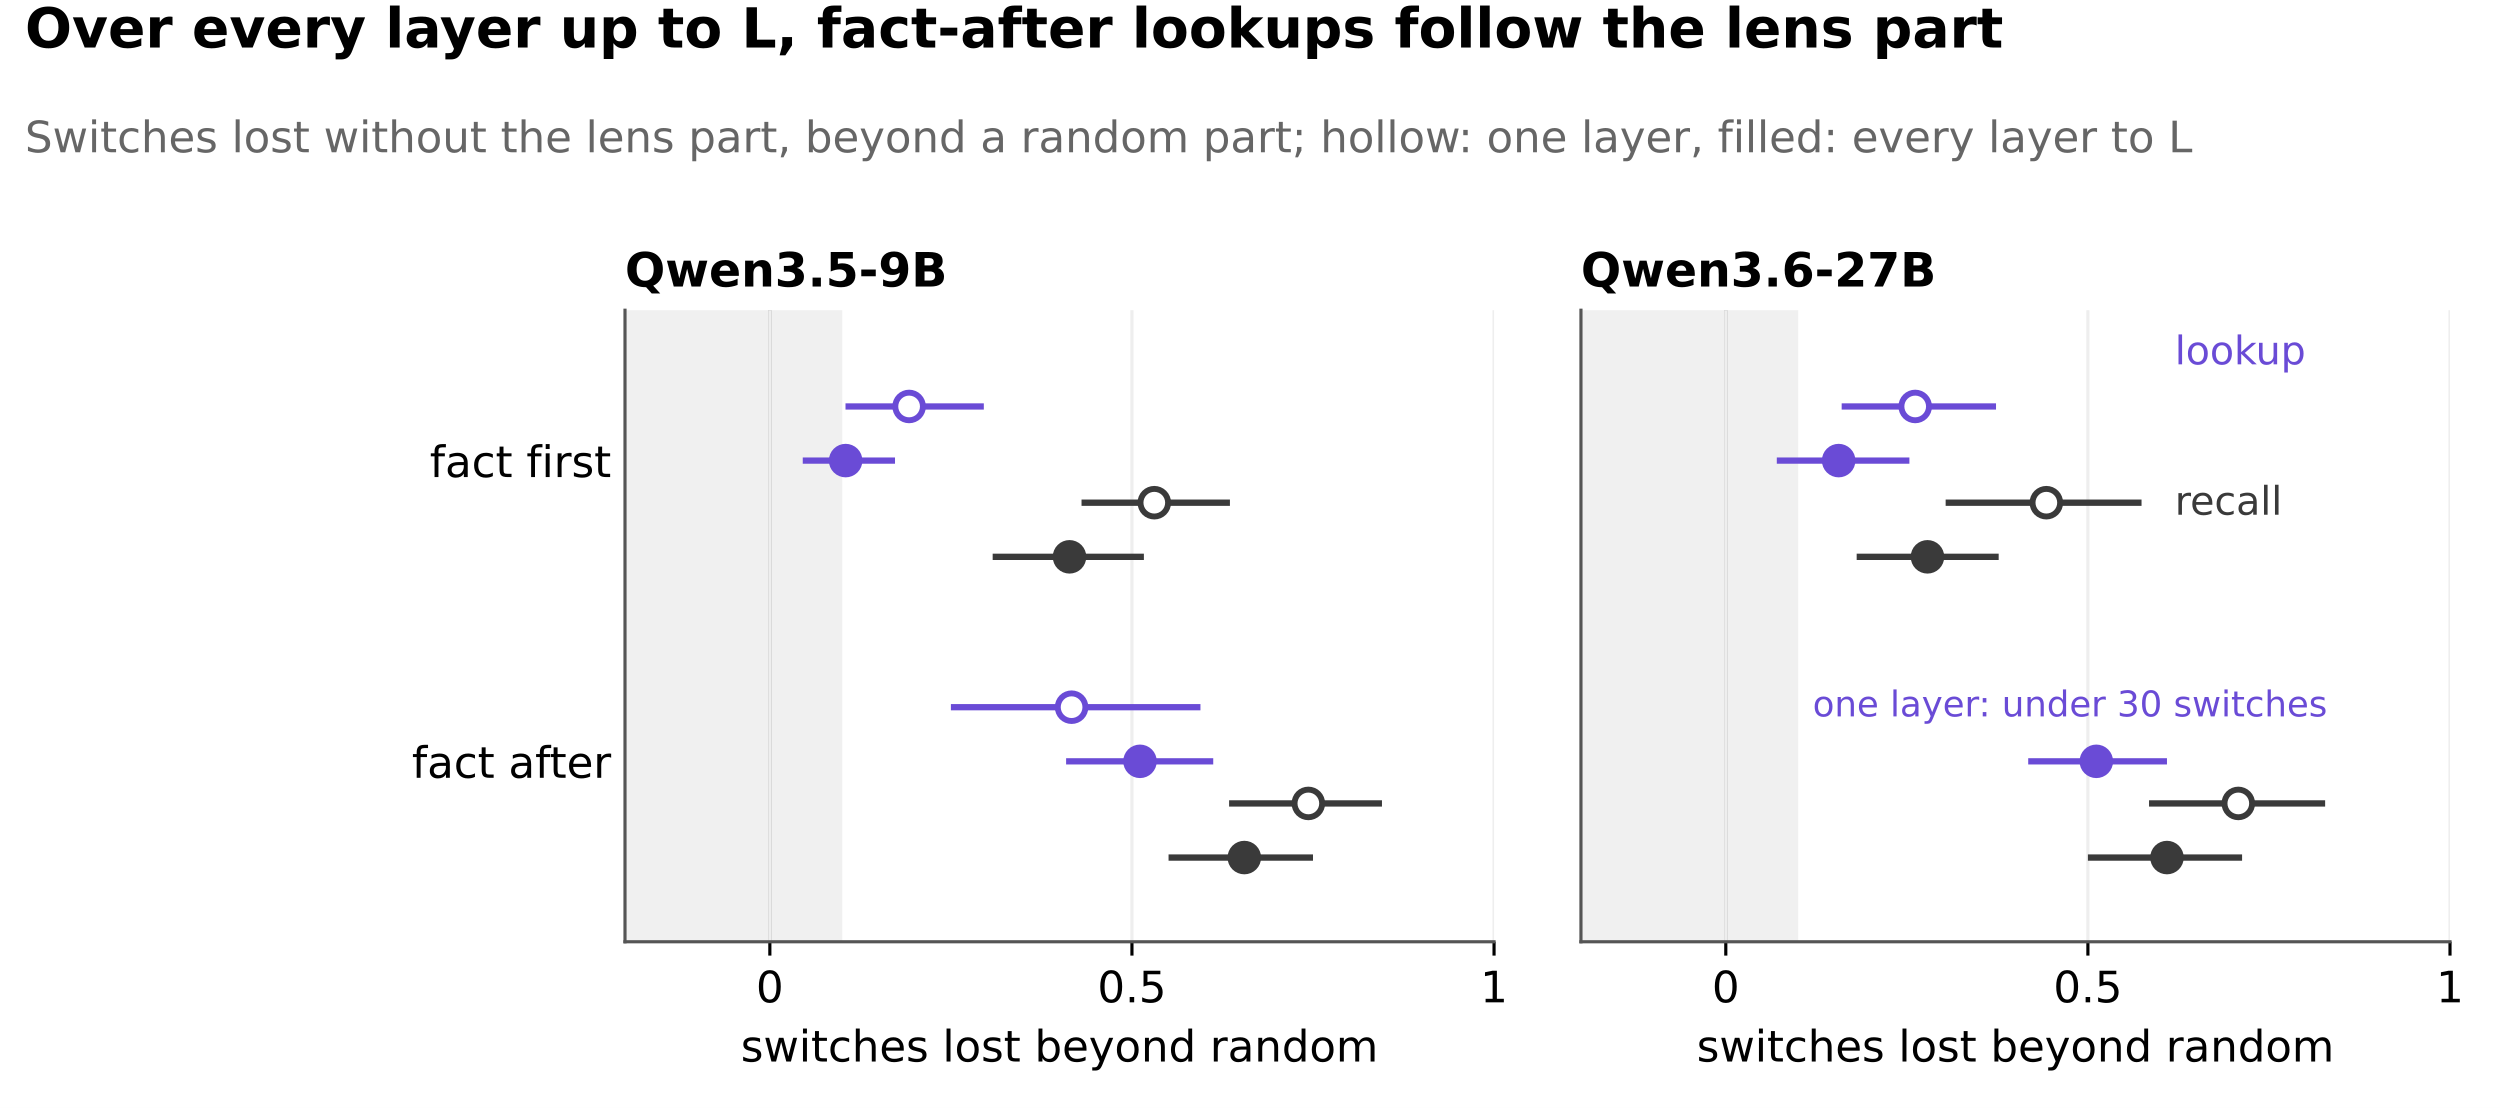
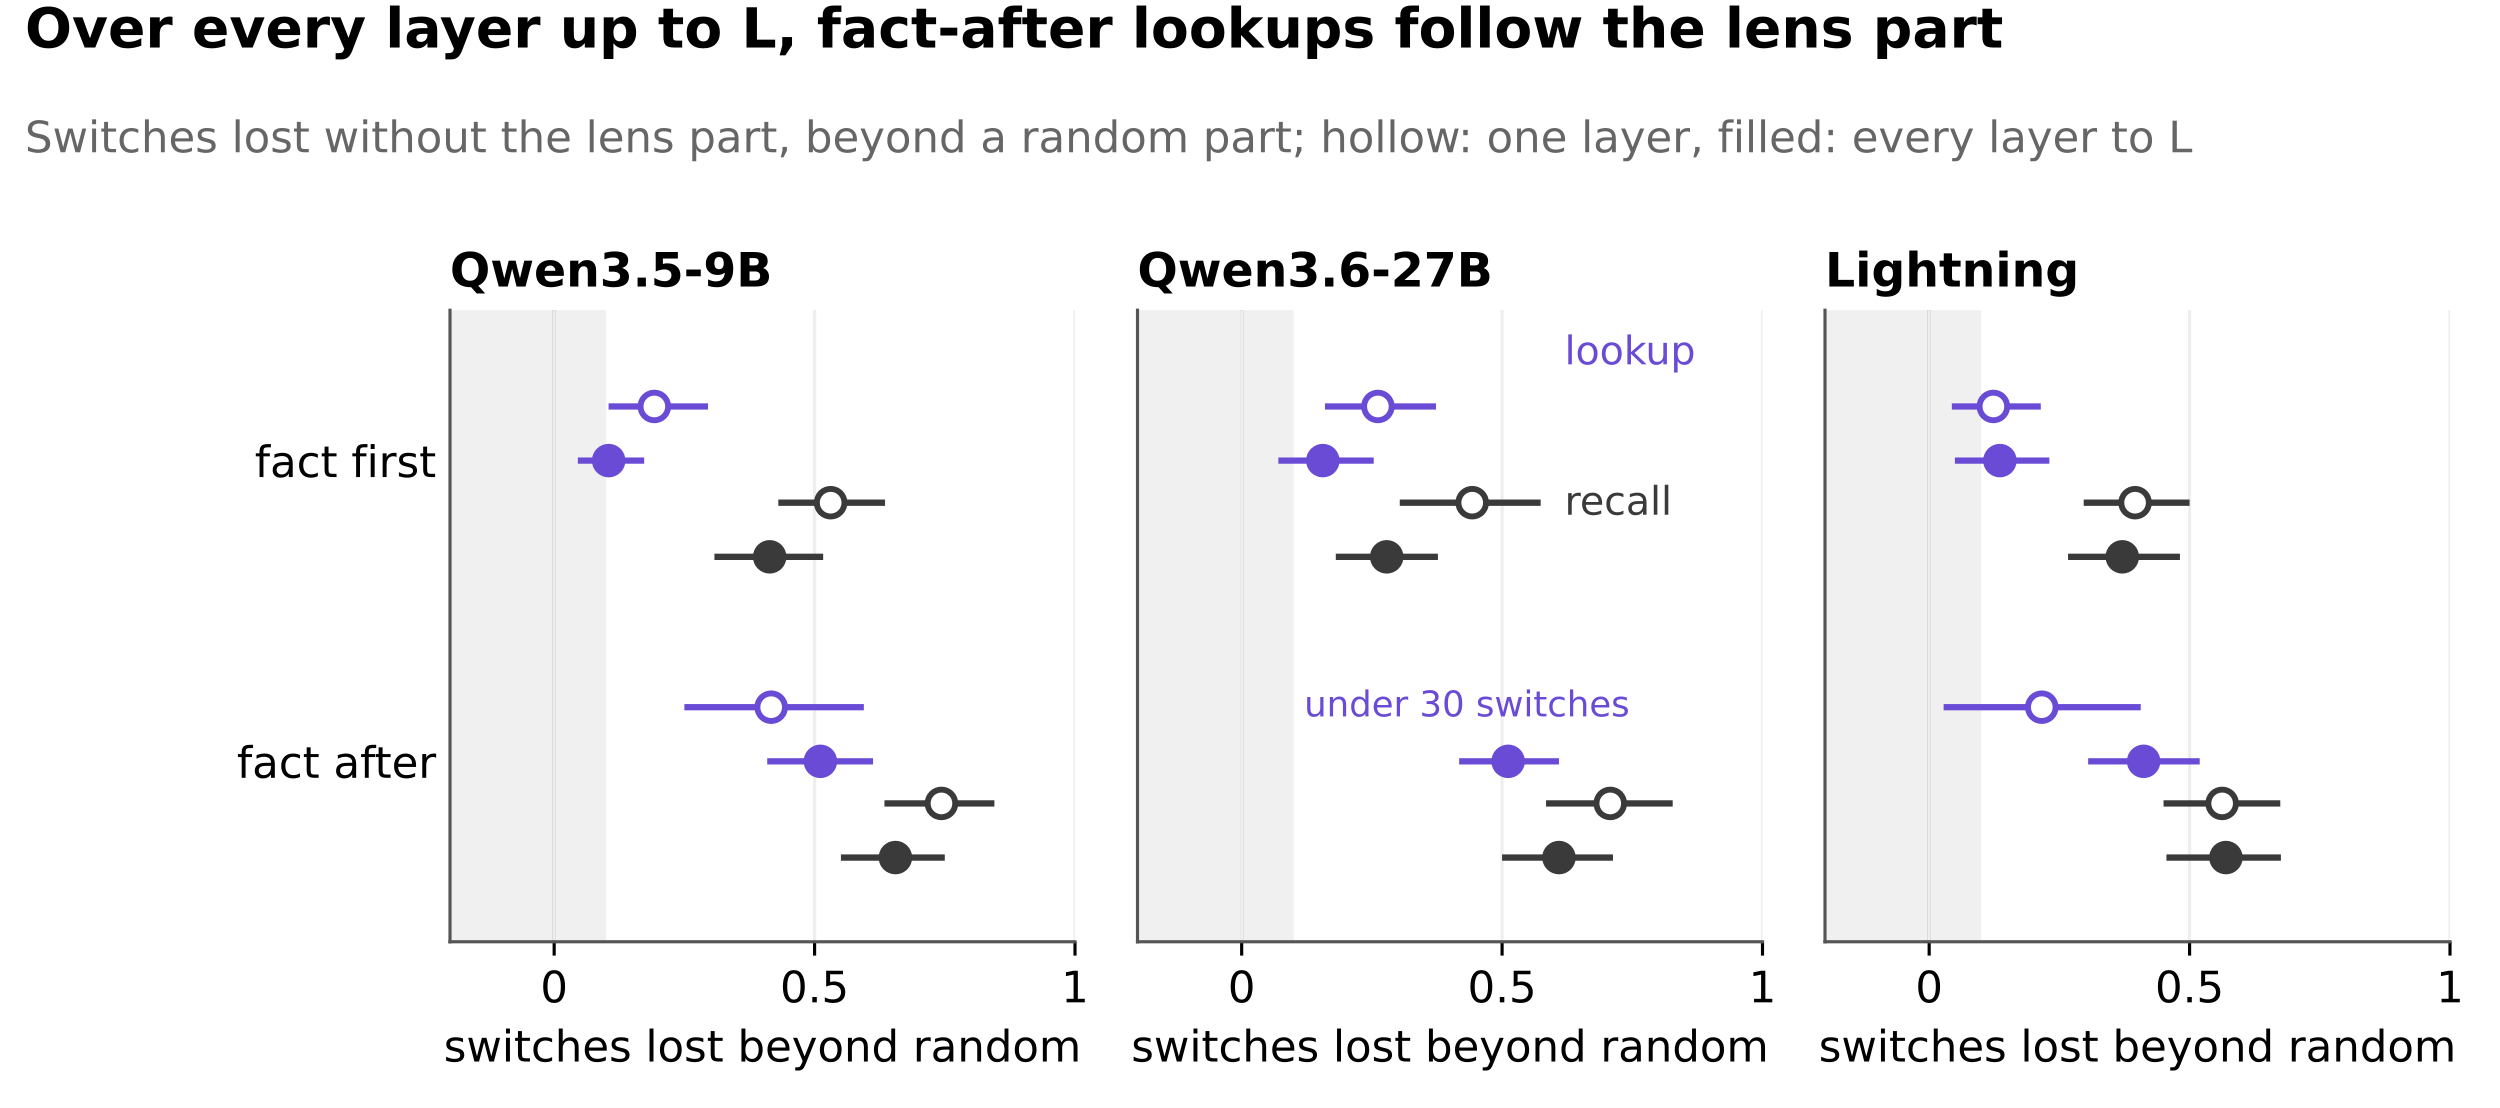
<svg xmlns="http://www.w3.org/2000/svg" xmlns:xlink="http://www.w3.org/1999/xlink" width="633.6pt" height="280.8pt" viewBox="0 0 633.6 280.8" version="1.1">
  <defs>
    <style type="text/css">*{stroke-linejoin: round; stroke-linecap: butt}</style>
  </defs>
  <g id="figure_1">
    <g id="patch_1">
      <path d="M 0 280.8  L 633.6 280.8  L 633.6 0  L 0 0  z " style="fill: #ffffff" />
    </g>
    <g id="axes_1">
      <g id="patch_2">
-         <path d="M 158.4 238.68  L 378.651 238.68  L 378.651 78.624  L 158.4 78.624  z " style="fill: #ffffff" />
+         <path d="M 114.048 238.68  L 272.448 238.68  L 272.448 78.624  L 114.048 78.624  z " style="fill: #ffffff" />
      </g>
      <g id="patch_3">
-         <path d="M 158.4 238.68  L 213.463 238.68  L 213.463 78.624  L 158.4 78.624  z " clip-path="url(#p7114e8536b)" style="fill: #f0f0f0" />
+         <path d="M 114.048 238.68  L 153.648 238.68  L 153.648 78.624  L 114.048 78.624  z " clip-path="url(#pc39afaf0c2)" style="fill: #f0f0f0" />
      </g>
      <g id="line2d_1">
-         <path d="M 195.109 238.68  L 195.109 78.624  " clip-path="url(#p7114e8536b)" style="fill: none; stroke: #999999; stroke-width: 0.8; stroke-linecap: square" />
+         <path d="M 140.448 238.68  L 140.448 78.624  " clip-path="url(#pc39afaf0c2)" style="fill: none; stroke: #999999; stroke-width: 0.8; stroke-linecap: square" />
      </g>
      <g id="matplotlib.axis_1">
        <g id="xtick_1">
          <g id="line2d_2">
-             <path d="M 195.109 238.68  L 195.109 78.624  " clip-path="url(#p7114e8536b)" style="fill: none; stroke: #eeeeee; stroke-width: 0.8; stroke-linecap: square" />
+             <path d="M 140.448 238.68  L 140.448 78.624  " clip-path="url(#pc39afaf0c2)" style="fill: none; stroke: #eeeeee; stroke-width: 0.8; stroke-linecap: square" />
          </g>
          <g id="line2d_3">
            <defs>
-               <path id="mb973542b94" d="M 0 0  L 0 3.5  " style="stroke: #000000; stroke-width: 0.8" />
+               <path id="mce5d7daf32" d="M 0 0  L 0 3.5  " style="stroke: #000000; stroke-width: 0.8" />
            </defs>
            <g>
-               <use xlink:href="#mb973542b94" x="195.109" y="238.68" style="stroke: #000000; stroke-width: 0.8" />
+               <use xlink:href="#mce5d7daf32" x="140.448" y="238.68" style="stroke: #000000; stroke-width: 0.8" />
            </g>
          </g>
          <g id="text_1">
-             <text style="font-size: 11px; font-family: 'DejaVu Sans'; text-anchor: middle" x="195.109" y="254.037" transform="rotate(-0 195.1086 254.0374)">0</text>
+             <text style="font-size: 11px; font-family: 'DejaVu Sans'; text-anchor: middle" x="140.448" y="254.037" transform="rotate(-0 140.448 254.0374)">0</text>
          </g>
        </g>
        <g id="xtick_2">
          <g id="line2d_4">
-             <path d="M 286.88 238.68  L 286.88 78.624  " clip-path="url(#p7114e8536b)" style="fill: none; stroke: #eeeeee; stroke-width: 0.8; stroke-linecap: square" />
+             <path d="M 206.448 238.68  L 206.448 78.624  " clip-path="url(#pc39afaf0c2)" style="fill: none; stroke: #eeeeee; stroke-width: 0.8; stroke-linecap: square" />
          </g>
          <g id="line2d_5">
            <g>
-               <use xlink:href="#mb973542b94" x="286.88" y="238.68" style="stroke: #000000; stroke-width: 0.8" />
+               <use xlink:href="#mce5d7daf32" x="206.448" y="238.68" style="stroke: #000000; stroke-width: 0.8" />
            </g>
          </g>
          <g id="text_2">
-             <text style="font-size: 11px; font-family: 'DejaVu Sans'; text-anchor: middle" x="286.88" y="254.037" transform="rotate(-0 286.88 254.0374)">0.5</text>
+             <text style="font-size: 11px; font-family: 'DejaVu Sans'; text-anchor: middle" x="206.448" y="254.037" transform="rotate(-0 206.448 254.0374)">0.5</text>
          </g>
        </g>
        <g id="xtick_3">
          <g id="line2d_6">
-             <path d="M 378.651 238.68  L 378.651 78.624  " clip-path="url(#p7114e8536b)" style="fill: none; stroke: #eeeeee; stroke-width: 0.8; stroke-linecap: square" />
+             <path d="M 272.448 238.68  L 272.448 78.624  " clip-path="url(#pc39afaf0c2)" style="fill: none; stroke: #eeeeee; stroke-width: 0.8; stroke-linecap: square" />
          </g>
          <g id="line2d_7">
            <g>
-               <use xlink:href="#mb973542b94" x="378.651" y="238.68" style="stroke: #000000; stroke-width: 0.8" />
+               <use xlink:href="#mce5d7daf32" x="272.448" y="238.68" style="stroke: #000000; stroke-width: 0.8" />
            </g>
          </g>
          <g id="text_3">
-             <text style="font-size: 11px; font-family: 'DejaVu Sans'; text-anchor: middle" x="378.651" y="254.037" transform="rotate(-0 378.6514 254.0374)">1</text>
+             <text style="font-size: 11px; font-family: 'DejaVu Sans'; text-anchor: middle" x="272.448" y="254.037" transform="rotate(-0 272.448 254.0374)">1</text>
          </g>
        </g>
        <g id="text_4">
-           <text style="font-size: 11px; font-family: 'DejaVu Sans'; text-anchor: middle" x="268.526" y="269.038" transform="rotate(-0 268.5257 269.0383)">switches lost beyond random</text>
+           <text style="font-size: 11px; font-family: 'DejaVu Sans'; text-anchor: middle" x="193.248" y="269.038" transform="rotate(-0 193.248 269.0383)">switches lost beyond random</text>
        </g>
      </g>
      <g id="matplotlib.axis_2">
        <g id="ytick_1">
          <g id="line2d_8" />
          <g id="text_5">
-             <text style="font-size: 11px; font-family: 'DejaVu Sans'; text-anchor: end" x="154.9" y="120.912" transform="rotate(-0 154.9 120.9117)">fact first</text>
+             <text style="font-size: 11px; font-family: 'DejaVu Sans'; text-anchor: end" x="110.548" y="120.912" transform="rotate(-0 110.548 120.9117)">fact first</text>
          </g>
        </g>
        <g id="ytick_2">
          <g id="line2d_9" />
          <g id="text_6">
-             <text style="font-size: 11px; font-family: 'DejaVu Sans'; text-anchor: end" x="154.9" y="197.129" transform="rotate(-0 154.9 197.1289)">fact after</text>
+             <text style="font-size: 11px; font-family: 'DejaVu Sans'; text-anchor: end" x="110.548" y="197.129" transform="rotate(-0 110.548 197.1289)">fact after</text>
          </g>
        </g>
      </g>
      <g id="line2d_10">
-         <path d="M 214.285 103.013  L 249.339 103.013  " clip-path="url(#p7114e8536b)" style="fill: none; stroke: #6a4bd6; stroke-width: 1.6" />
+         <path d="M 154.239 103.013  L 179.449 103.013  " clip-path="url(#pc39afaf0c2)" style="fill: none; stroke: #6a4bd6; stroke-width: 1.6" />
      </g>
      <g id="line2d_11">
-         <path d="M 274.102 127.403  L 311.712 127.403  " clip-path="url(#p7114e8536b)" style="fill: none; stroke: #3a3a3a; stroke-width: 1.6" />
+         <path d="M 197.258 127.403  L 224.307 127.403  " clip-path="url(#pc39afaf0c2)" style="fill: none; stroke: #3a3a3a; stroke-width: 1.6" />
      </g>
      <g id="line2d_12">
-         <path d="M 203.449 116.733  L 226.832 116.733  " clip-path="url(#p7114e8536b)" style="fill: none; stroke: #6a4bd6; stroke-width: 1.6" />
+         <path d="M 146.446 116.733  L 163.263 116.733  " clip-path="url(#pc39afaf0c2)" style="fill: none; stroke: #6a4bd6; stroke-width: 1.6" />
      </g>
      <g id="line2d_13">
-         <path d="M 251.583 141.122  L 289.907 141.122  " clip-path="url(#p7114e8536b)" style="fill: none; stroke: #3a3a3a; stroke-width: 1.6" />
+         <path d="M 181.063 141.122  L 208.625 141.122  " clip-path="url(#pc39afaf0c2)" style="fill: none; stroke: #3a3a3a; stroke-width: 1.6" />
      </g>
      <g id="line2d_14">
-         <path d="M 240.994 179.231  L 304.242 179.231  " clip-path="url(#p7114e8536b)" style="fill: none; stroke: #6a4bd6; stroke-width: 1.6" />
+         <path d="M 173.448 179.231  L 218.934 179.231  " clip-path="url(#pc39afaf0c2)" style="fill: none; stroke: #6a4bd6; stroke-width: 1.6" />
      </g>
      <g id="line2d_15">
-         <path d="M 311.502 203.62  L 350.246 203.62  " clip-path="url(#p7114e8536b)" style="fill: none; stroke: #3a3a3a; stroke-width: 1.6" />
+         <path d="M 224.155 203.62  L 252.019 203.62  " clip-path="url(#pc39afaf0c2)" style="fill: none; stroke: #3a3a3a; stroke-width: 1.6" />
      </g>
      <g id="line2d_16">
-         <path d="M 270.194 192.95  L 307.482 192.95  " clip-path="url(#p7114e8536b)" style="fill: none; stroke: #6a4bd6; stroke-width: 1.6" />
+         <path d="M 194.448 192.95  L 221.264 192.95  " clip-path="url(#pc39afaf0c2)" style="fill: none; stroke: #6a4bd6; stroke-width: 1.6" />
      </g>
      <g id="line2d_17">
-         <path d="M 296.16 217.339  L 332.766 217.339  " clip-path="url(#p7114e8536b)" style="fill: none; stroke: #3a3a3a; stroke-width: 1.6" />
+         <path d="M 213.122 217.339  L 239.448 217.339  " clip-path="url(#pc39afaf0c2)" style="fill: none; stroke: #3a3a3a; stroke-width: 1.6" />
      </g>
      <g id="patch_4">
-         <path d="M 158.4 238.68  L 158.4 78.624  " style="fill: none; stroke: #555555; stroke-width: 0.8; stroke-linejoin: miter; stroke-linecap: square" />
+         <path d="M 114.048 238.68  L 114.048 78.624  " style="fill: none; stroke: #555555; stroke-width: 0.8; stroke-linejoin: miter; stroke-linecap: square" />
      </g>
      <g id="patch_5">
-         <path d="M 158.4 238.68  L 378.651 238.68  " style="fill: none; stroke: #555555; stroke-width: 0.8; stroke-linejoin: miter; stroke-linecap: square" />
+         <path d="M 114.048 238.68  L 272.448 238.68  " style="fill: none; stroke: #555555; stroke-width: 0.8; stroke-linejoin: miter; stroke-linecap: square" />
      </g>
      <g id="line2d_18">
        <defs>
-           <path id="mbaa68aa1ae" d="M 0 3.5  C 0.928 3.5 1.819 3.131 2.475 2.475  C 3.131 1.819 3.5 0.928 3.5 0  C 3.5 -0.928 3.131 -1.819 2.475 -2.475  C 1.819 -3.131 0.928 -3.5 0 -3.5  C -0.928 -3.5 -1.819 -3.131 -2.475 -2.475  C -3.131 -1.819 -3.5 -0.928 -3.5 0  C -3.5 0.928 -3.131 1.819 -2.475 2.475  C -1.819 3.131 -0.928 3.5 0 3.5  z " style="stroke: #6a4bd6; stroke-width: 1.5" />
+           <path id="m85ea5b5093" d="M 0 3.5  C 0.928 3.5 1.819 3.131 2.475 2.475  C 3.131 1.819 3.5 0.928 3.5 0  C 3.5 -0.928 3.131 -1.819 2.475 -2.475  C 1.819 -3.131 0.928 -3.5 0 -3.5  C -0.928 -3.5 -1.819 -3.131 -2.475 -2.475  C -3.131 -1.819 -3.5 -0.928 -3.5 0  C -3.5 0.928 -3.131 1.819 -2.475 2.475  C -1.819 3.131 -0.928 3.5 0 3.5  z " style="stroke: #6a4bd6; stroke-width: 1.5" />
        </defs>
-         <g clip-path="url(#p7114e8536b)">
-           <use xlink:href="#mbaa68aa1ae" x="230.405" y="103.013" style="fill: #ffffff; stroke: #6a4bd6; stroke-width: 1.5" />
+         <g clip-path="url(#pc39afaf0c2)">
+           <use xlink:href="#m85ea5b5093" x="165.833" y="103.013" style="fill: #ffffff; stroke: #6a4bd6; stroke-width: 1.5" />
        </g>
      </g>
      <g id="line2d_19">
        <defs>
-           <path id="m14822eb704" d="M 0 3.5  C 0.928 3.5 1.819 3.131 2.475 2.475  C 3.131 1.819 3.5 0.928 3.5 0  C 3.5 -0.928 3.131 -1.819 2.475 -2.475  C 1.819 -3.131 0.928 -3.5 0 -3.5  C -0.928 -3.5 -1.819 -3.131 -2.475 -2.475  C -3.131 -1.819 -3.5 -0.928 -3.5 0  C -3.5 0.928 -3.131 1.819 -2.475 2.475  C -1.819 3.131 -0.928 3.5 0 3.5  z " style="stroke: #3a3a3a; stroke-width: 1.5" />
+           <path id="mcbd8431145" d="M 0 3.5  C 0.928 3.5 1.819 3.131 2.475 2.475  C 3.131 1.819 3.5 0.928 3.5 0  C 3.5 -0.928 3.131 -1.819 2.475 -2.475  C 1.819 -3.131 0.928 -3.5 0 -3.5  C -0.928 -3.5 -1.819 -3.131 -2.475 -2.475  C -3.131 -1.819 -3.5 -0.928 -3.5 0  C -3.5 0.928 -3.131 1.819 -2.475 2.475  C -1.819 3.131 -0.928 3.5 0 3.5  z " style="stroke: #3a3a3a; stroke-width: 1.5" />
        </defs>
-         <g clip-path="url(#p7114e8536b)">
-           <use xlink:href="#m14822eb704" x="292.545" y="127.403" style="fill: #ffffff; stroke: #3a3a3a; stroke-width: 1.5" />
+         <g clip-path="url(#pc39afaf0c2)">
+           <use xlink:href="#mcbd8431145" x="210.522" y="127.403" style="fill: #ffffff; stroke: #3a3a3a; stroke-width: 1.5" />
        </g>
      </g>
      <g id="line2d_20">
        <defs>
-           <path id="m0210f648ec" d="M 0 3.5  C 0.928 3.5 1.819 3.131 2.475 2.475  C 3.131 1.819 3.5 0.928 3.5 0  C 3.5 -0.928 3.131 -1.819 2.475 -2.475  C 1.819 -3.131 0.928 -3.5 0 -3.5  C -0.928 -3.5 -1.819 -3.131 -2.475 -2.475  C -3.131 -1.819 -3.5 -0.928 -3.5 0  C -3.5 0.928 -3.131 1.819 -2.475 2.475  C -1.819 3.131 -0.928 3.5 0 3.5  z " style="stroke: #6a4bd6; stroke-width: 1.5" />
+           <path id="m01a1a904ba" d="M 0 3.5  C 0.928 3.5 1.819 3.131 2.475 2.475  C 3.131 1.819 3.5 0.928 3.5 0  C 3.5 -0.928 3.131 -1.819 2.475 -2.475  C 1.819 -3.131 0.928 -3.5 0 -3.5  C -0.928 -3.5 -1.819 -3.131 -2.475 -2.475  C -3.131 -1.819 -3.5 -0.928 -3.5 0  C -3.5 0.928 -3.131 1.819 -2.475 2.475  C -1.819 3.131 -0.928 3.5 0 3.5  z " style="stroke: #6a4bd6; stroke-width: 1.5" />
        </defs>
-         <g clip-path="url(#p7114e8536b)">
-           <use xlink:href="#m0210f648ec" x="214.317" y="116.733" style="fill: #6a4bd6; stroke: #6a4bd6; stroke-width: 1.5" />
+         <g clip-path="url(#pc39afaf0c2)">
+           <use xlink:href="#m01a1a904ba" x="154.262" y="116.733" style="fill: #6a4bd6; stroke: #6a4bd6; stroke-width: 1.5" />
        </g>
      </g>
      <g id="line2d_21">
        <defs>
-           <path id="m69ff1a3eba" d="M 0 3.5  C 0.928 3.5 1.819 3.131 2.475 2.475  C 3.131 1.819 3.5 0.928 3.5 0  C 3.5 -0.928 3.131 -1.819 2.475 -2.475  C 1.819 -3.131 0.928 -3.5 0 -3.5  C -0.928 -3.5 -1.819 -3.131 -2.475 -2.475  C -3.131 -1.819 -3.5 -0.928 -3.5 0  C -3.5 0.928 -3.131 1.819 -2.475 2.475  C -1.819 3.131 -0.928 3.5 0 3.5  z " style="stroke: #3a3a3a; stroke-width: 1.5" />
+           <path id="m757745294b" d="M 0 3.5  C 0.928 3.5 1.819 3.131 2.475 2.475  C 3.131 1.819 3.5 0.928 3.5 0  C 3.5 -0.928 3.131 -1.819 2.475 -2.475  C 1.819 -3.131 0.928 -3.5 0 -3.5  C -0.928 -3.5 -1.819 -3.131 -2.475 -2.475  C -3.131 -1.819 -3.5 -0.928 -3.5 0  C -3.5 0.928 -3.131 1.819 -2.475 2.475  C -1.819 3.131 -0.928 3.5 0 3.5  z " style="stroke: #3a3a3a; stroke-width: 1.5" />
        </defs>
-         <g clip-path="url(#p7114e8536b)">
-           <use xlink:href="#m69ff1a3eba" x="271.057" y="141.122" style="fill: #3a3a3a; stroke: #3a3a3a; stroke-width: 1.5" />
+         <g clip-path="url(#pc39afaf0c2)">
+           <use xlink:href="#m757745294b" x="195.069" y="141.122" style="fill: #3a3a3a; stroke: #3a3a3a; stroke-width: 1.5" />
        </g>
      </g>
      <g id="line2d_22">
-         <g clip-path="url(#p7114e8536b)">
-           <use xlink:href="#mbaa68aa1ae" x="271.585" y="179.231" style="fill: #ffffff; stroke: #6a4bd6; stroke-width: 1.5" />
+         <g clip-path="url(#pc39afaf0c2)">
+           <use xlink:href="#m85ea5b5093" x="195.448" y="179.231" style="fill: #ffffff; stroke: #6a4bd6; stroke-width: 1.5" />
        </g>
      </g>
      <g id="line2d_23">
-         <g clip-path="url(#p7114e8536b)">
-           <use xlink:href="#m14822eb704" x="331.589" y="203.62" style="fill: #ffffff; stroke: #3a3a3a; stroke-width: 1.5" />
+         <g clip-path="url(#pc39afaf0c2)">
+           <use xlink:href="#mcbd8431145" x="238.602" y="203.62" style="fill: #ffffff; stroke: #3a3a3a; stroke-width: 1.5" />
        </g>
      </g>
      <g id="line2d_24">
-         <g clip-path="url(#p7114e8536b)">
-           <use xlink:href="#m0210f648ec" x="288.919" y="192.95" style="fill: #6a4bd6; stroke: #6a4bd6; stroke-width: 1.5" />
+         <g clip-path="url(#pc39afaf0c2)">
+           <use xlink:href="#m01a1a904ba" x="207.915" y="192.95" style="fill: #6a4bd6; stroke: #6a4bd6; stroke-width: 1.5" />
        </g>
      </g>
      <g id="line2d_25">
-         <g clip-path="url(#p7114e8536b)">
-           <use xlink:href="#m69ff1a3eba" x="315.361" y="217.339" style="fill: #3a3a3a; stroke: #3a3a3a; stroke-width: 1.5" />
+         <g clip-path="url(#pc39afaf0c2)">
+           <use xlink:href="#m757745294b" x="226.931" y="217.339" style="fill: #3a3a3a; stroke: #3a3a3a; stroke-width: 1.5" />
        </g>
      </g>
      <g id="text_7">
-         <text style="font-weight: 700; font-size: 12px; font-family: 'DejaVu Sans'; text-anchor: start" x="158.4" y="72.624" transform="rotate(-0 158.4 72.624)">Qwen3.5-9B</text>
+         <text style="font-weight: 700; font-size: 12px; font-family: 'DejaVu Sans'; text-anchor: start" x="114.048" y="72.624" transform="rotate(-0 114.048 72.624)">Qwen3.5-9B</text>
      </g>
    </g>
    <g id="axes_2">
      <g id="patch_6">
-         <path d="M 400.677 238.68  L 620.928 238.68  L 620.928 78.624  L 400.677 78.624  z " style="fill: #ffffff" />
+         <path d="M 288.288 238.68  L 446.688 238.68  L 446.688 78.624  L 288.288 78.624  z " style="fill: #ffffff" />
      </g>
      <g id="patch_7">
-         <path d="M 400.677 238.68  L 455.739 238.68  L 455.739 78.624  L 400.677 78.624  z " clip-path="url(#p80beff8286)" style="fill: #f0f0f0" />
+         <path d="M 288.288 238.68  L 327.888 238.68  L 327.888 78.624  L 288.288 78.624  z " clip-path="url(#pfedf7a25d9)" style="fill: #f0f0f0" />
      </g>
      <g id="line2d_26">
-         <path d="M 437.385 238.68  L 437.385 78.624  " clip-path="url(#p80beff8286)" style="fill: none; stroke: #999999; stroke-width: 0.8; stroke-linecap: square" />
+         <path d="M 314.688 238.68  L 314.688 78.624  " clip-path="url(#pfedf7a25d9)" style="fill: none; stroke: #999999; stroke-width: 0.8; stroke-linecap: square" />
      </g>
      <g id="matplotlib.axis_3">
        <g id="xtick_4">
          <g id="line2d_27">
-             <path d="M 437.385 238.68  L 437.385 78.624  " clip-path="url(#p80beff8286)" style="fill: none; stroke: #eeeeee; stroke-width: 0.8; stroke-linecap: square" />
+             <path d="M 314.688 238.68  L 314.688 78.624  " clip-path="url(#pfedf7a25d9)" style="fill: none; stroke: #eeeeee; stroke-width: 0.8; stroke-linecap: square" />
          </g>
          <g id="line2d_28">
            <g>
-               <use xlink:href="#mb973542b94" x="437.385" y="238.68" style="stroke: #000000; stroke-width: 0.8" />
+               <use xlink:href="#mce5d7daf32" x="314.688" y="238.68" style="stroke: #000000; stroke-width: 0.8" />
            </g>
          </g>
          <g id="text_8">
-             <text style="font-size: 11px; font-family: 'DejaVu Sans'; text-anchor: middle" x="437.385" y="254.037" transform="rotate(-0 437.3851 254.0374)">0</text>
+             <text style="font-size: 11px; font-family: 'DejaVu Sans'; text-anchor: middle" x="314.688" y="254.037" transform="rotate(-0 314.688 254.0374)">0</text>
          </g>
        </g>
        <g id="xtick_5">
          <g id="line2d_29">
-             <path d="M 529.157 238.68  L 529.157 78.624  " clip-path="url(#p80beff8286)" style="fill: none; stroke: #eeeeee; stroke-width: 0.8; stroke-linecap: square" />
+             <path d="M 380.688 238.68  L 380.688 78.624  " clip-path="url(#pfedf7a25d9)" style="fill: none; stroke: #eeeeee; stroke-width: 0.8; stroke-linecap: square" />
          </g>
          <g id="line2d_30">
            <g>
-               <use xlink:href="#mb973542b94" x="529.157" y="238.68" style="stroke: #000000; stroke-width: 0.8" />
+               <use xlink:href="#mce5d7daf32" x="380.688" y="238.68" style="stroke: #000000; stroke-width: 0.8" />
            </g>
          </g>
          <g id="text_9">
-             <text style="font-size: 11px; font-family: 'DejaVu Sans'; text-anchor: middle" x="529.157" y="254.037" transform="rotate(-0 529.1566 254.0374)">0.5</text>
+             <text style="font-size: 11px; font-family: 'DejaVu Sans'; text-anchor: middle" x="380.688" y="254.037" transform="rotate(-0 380.688 254.0374)">0.5</text>
          </g>
        </g>
        <g id="xtick_6">
          <g id="line2d_31">
-             <path d="M 620.928 238.68  L 620.928 78.624  " clip-path="url(#p80beff8286)" style="fill: none; stroke: #eeeeee; stroke-width: 0.8; stroke-linecap: square" />
+             <path d="M 446.688 238.68  L 446.688 78.624  " clip-path="url(#pfedf7a25d9)" style="fill: none; stroke: #eeeeee; stroke-width: 0.8; stroke-linecap: square" />
          </g>
          <g id="line2d_32">
            <g>
-               <use xlink:href="#mb973542b94" x="620.928" y="238.68" style="stroke: #000000; stroke-width: 0.8" />
+               <use xlink:href="#mce5d7daf32" x="446.688" y="238.68" style="stroke: #000000; stroke-width: 0.8" />
            </g>
          </g>
          <g id="text_10">
-             <text style="font-size: 11px; font-family: 'DejaVu Sans'; text-anchor: middle" x="620.928" y="254.037" transform="rotate(-0 620.928 254.0374)">1</text>
+             <text style="font-size: 11px; font-family: 'DejaVu Sans'; text-anchor: middle" x="446.688" y="254.037" transform="rotate(-0 446.688 254.0374)">1</text>
          </g>
        </g>
        <g id="text_11">
-           <text style="font-size: 11px; font-family: 'DejaVu Sans'; text-anchor: middle" x="510.802" y="269.038" transform="rotate(-0 510.8023 269.0383)">switches lost beyond random</text>
+           <text style="font-size: 11px; font-family: 'DejaVu Sans'; text-anchor: middle" x="367.488" y="269.038" transform="rotate(-0 367.488 269.0383)">switches lost beyond random</text>
        </g>
      </g>
      <g id="matplotlib.axis_4">
        <g id="ytick_3">
          <g id="line2d_33" />
        </g>
        <g id="ytick_4">
          <g id="line2d_34" />
        </g>
      </g>
      <g id="line2d_35">
-         <path d="M 466.752 103.013  L 505.871 103.013  " clip-path="url(#p80beff8286)" style="fill: none; stroke: #6a4bd6; stroke-width: 1.6" />
+         <path d="M 335.808 103.013  L 363.942 103.013  " clip-path="url(#pfedf7a25d9)" style="fill: none; stroke: #6a4bd6; stroke-width: 1.6" />
      </g>
      <g id="line2d_36">
-         <path d="M 493.104 127.403  L 542.752 127.403  " clip-path="url(#p80beff8286)" style="fill: none; stroke: #3a3a3a; stroke-width: 1.6" />
+         <path d="M 354.759 127.403  L 390.466 127.403  " clip-path="url(#pfedf7a25d9)" style="fill: none; stroke: #3a3a3a; stroke-width: 1.6" />
      </g>
      <g id="line2d_37">
-         <path d="M 450.311 116.733  L 483.918 116.733  " clip-path="url(#p80beff8286)" style="fill: none; stroke: #6a4bd6; stroke-width: 1.6" />
+         <path d="M 323.984 116.733  L 348.153 116.733  " clip-path="url(#pfedf7a25d9)" style="fill: none; stroke: #6a4bd6; stroke-width: 1.6" />
      </g>
      <g id="line2d_38">
-         <path d="M 470.555 141.122  L 506.546 141.122  " clip-path="url(#p80beff8286)" style="fill: none; stroke: #3a3a3a; stroke-width: 1.6" />
+         <path d="M 338.543 141.122  L 364.427 141.122  " clip-path="url(#pfedf7a25d9)" style="fill: none; stroke: #3a3a3a; stroke-width: 1.6" />
      </g>
      <g id="line2d_39">
-         <path d="M 544.65 203.62  L 589.283 203.62  " clip-path="url(#p80beff8286)" style="fill: none; stroke: #3a3a3a; stroke-width: 1.6" />
+         <path d="M 391.831 203.62  L 423.929 203.62  " clip-path="url(#pfedf7a25d9)" style="fill: none; stroke: #3a3a3a; stroke-width: 1.6" />
      </g>
      <g id="line2d_40">
-         <path d="M 514.029 192.95  L 549.199 192.95  " clip-path="url(#p80beff8286)" style="fill: none; stroke: #6a4bd6; stroke-width: 1.6" />
+         <path d="M 369.809 192.95  L 395.102 192.95  " clip-path="url(#pfedf7a25d9)" style="fill: none; stroke: #6a4bd6; stroke-width: 1.6" />
      </g>
      <g id="line2d_41">
-         <path d="M 529.157 217.339  L 568.234 217.339  " clip-path="url(#p80beff8286)" style="fill: none; stroke: #3a3a3a; stroke-width: 1.6" />
+         <path d="M 380.688 217.339  L 408.792 217.339  " clip-path="url(#pfedf7a25d9)" style="fill: none; stroke: #3a3a3a; stroke-width: 1.6" />
      </g>
      <g id="patch_8">
-         <path d="M 400.677 238.68  L 400.677 78.624  " style="fill: none; stroke: #555555; stroke-width: 0.8; stroke-linejoin: miter; stroke-linecap: square" />
+         <path d="M 288.288 238.68  L 288.288 78.624  " style="fill: none; stroke: #555555; stroke-width: 0.8; stroke-linejoin: miter; stroke-linecap: square" />
      </g>
      <g id="patch_9">
-         <path d="M 400.677 238.68  L 620.928 238.68  " style="fill: none; stroke: #555555; stroke-width: 0.8; stroke-linejoin: miter; stroke-linecap: square" />
+         <path d="M 288.288 238.68  L 446.688 238.68  " style="fill: none; stroke: #555555; stroke-width: 0.8; stroke-linejoin: miter; stroke-linecap: square" />
      </g>
      <g id="line2d_42">
-         <g clip-path="url(#p80beff8286)">
-           <use xlink:href="#mbaa68aa1ae" x="485.389" y="103.013" style="fill: #ffffff; stroke: #6a4bd6; stroke-width: 1.5" />
+         <g clip-path="url(#pfedf7a25d9)">
+           <use xlink:href="#m85ea5b5093" x="349.211" y="103.013" style="fill: #ffffff; stroke: #6a4bd6; stroke-width: 1.5" />
        </g>
      </g>
      <g id="line2d_43">
-         <g clip-path="url(#p80beff8286)">
-           <use xlink:href="#m14822eb704" x="518.625" y="127.403" style="fill: #ffffff; stroke: #3a3a3a; stroke-width: 1.5" />
+         <g clip-path="url(#pfedf7a25d9)">
+           <use xlink:href="#mcbd8431145" x="373.114" y="127.403" style="fill: #ffffff; stroke: #3a3a3a; stroke-width: 1.5" />
        </g>
      </g>
      <g id="line2d_44">
-         <g clip-path="url(#p80beff8286)">
-           <use xlink:href="#m0210f648ec" x="465.989" y="116.733" style="fill: #6a4bd6; stroke: #6a4bd6; stroke-width: 1.5" />
+         <g clip-path="url(#pfedf7a25d9)">
+           <use xlink:href="#m01a1a904ba" x="335.259" y="116.733" style="fill: #6a4bd6; stroke: #6a4bd6; stroke-width: 1.5" />
        </g>
      </g>
      <g id="line2d_45">
-         <g clip-path="url(#p80beff8286)">
-           <use xlink:href="#m69ff1a3eba" x="488.498" y="141.122" style="fill: #3a3a3a; stroke: #3a3a3a; stroke-width: 1.5" />
+         <g clip-path="url(#pfedf7a25d9)">
+           <use xlink:href="#m757745294b" x="351.447" y="141.122" style="fill: #3a3a3a; stroke: #3a3a3a; stroke-width: 1.5" />
        </g>
      </g>
      <g id="text_12">
-         <text style="font-size: 9px; font-family: 'DejaVu Sans'; text-anchor: start; fill: #6a4bd6" x="459.41" y="181.569" transform="rotate(-0 459.4103 181.5689)">one layer: under 30 switches</text>
+         <text style="font-size: 9px; font-family: 'DejaVu Sans'; text-anchor: start; fill: #6a4bd6" x="330.528" y="181.569" transform="rotate(-0 330.528 181.5689)">under 30 switches</text>
      </g>
      <g id="line2d_46">
-         <g clip-path="url(#p80beff8286)">
-           <use xlink:href="#m14822eb704" x="567.277" y="203.62" style="fill: #ffffff; stroke: #3a3a3a; stroke-width: 1.5" />
+         <g clip-path="url(#pfedf7a25d9)">
+           <use xlink:href="#mcbd8431145" x="408.103" y="203.62" style="fill: #ffffff; stroke: #3a3a3a; stroke-width: 1.5" />
        </g>
      </g>
      <g id="line2d_47">
-         <g clip-path="url(#p80beff8286)">
-           <use xlink:href="#m0210f648ec" x="531.291" y="192.95" style="fill: #6a4bd6; stroke: #6a4bd6; stroke-width: 1.5" />
+         <g clip-path="url(#pfedf7a25d9)">
+           <use xlink:href="#m01a1a904ba" x="382.223" y="192.95" style="fill: #6a4bd6; stroke: #6a4bd6; stroke-width: 1.5" />
        </g>
      </g>
      <g id="line2d_48">
-         <g clip-path="url(#p80beff8286)">
-           <use xlink:href="#m69ff1a3eba" x="549.199" y="217.339" style="fill: #3a3a3a; stroke: #3a3a3a; stroke-width: 1.5" />
+         <g clip-path="url(#pfedf7a25d9)">
+           <use xlink:href="#m757745294b" x="395.102" y="217.339" style="fill: #3a3a3a; stroke: #3a3a3a; stroke-width: 1.5" />
        </g>
      </g>
      <g id="text_13">
-         <text style="font-size: 10px; font-family: 'DejaVu Sans'; text-anchor: start; fill: #6a4bd6" x="551.182" y="92.343" transform="rotate(-0 551.1817 92.34309)">lookup</text>
+         <text style="font-size: 10px; font-family: 'DejaVu Sans'; text-anchor: start; fill: #6a4bd6" x="396.528" y="92.343" transform="rotate(-0 396.528 92.34309)">lookup</text>
      </g>
      <g id="text_14">
-         <text style="font-size: 10px; font-family: 'DejaVu Sans'; text-anchor: start; fill: #3a3a3a" x="551.182" y="130.452" transform="rotate(-0 551.1817 130.4517)">recall</text>
+         <text style="font-size: 10px; font-family: 'DejaVu Sans'; text-anchor: start; fill: #3a3a3a" x="396.528" y="130.452" transform="rotate(-0 396.528 130.4517)">recall</text>
      </g>
      <g id="text_15">
-         <text style="font-weight: 700; font-size: 12px; font-family: 'DejaVu Sans'; text-anchor: start" x="400.677" y="72.624" transform="rotate(-0 400.6766 72.624)">Qwen3.6-27B</text>
-       </g>
-     </g>
-     <g id="text_16">
+         <text style="font-weight: 700; font-size: 12px; font-family: 'DejaVu Sans'; text-anchor: start" x="288.288" y="72.624" transform="rotate(-0 288.288 72.624)">Qwen3.6-27B</text>
+       </g>
+     </g>
+     <g id="axes_3">
+       <g id="patch_10">
+         <path d="M 462.528 238.68  L 620.928 238.68  L 620.928 78.624  L 462.528 78.624  z " style="fill: #ffffff" />
+       </g>
+       <g id="patch_11">
+         <path d="M 462.528 238.68  L 502.128 238.68  L 502.128 78.624  L 462.528 78.624  z " clip-path="url(#p74e44d5977)" style="fill: #f0f0f0" />
+       </g>
+       <g id="line2d_49">
+         <path d="M 488.928 238.68  L 488.928 78.624  " clip-path="url(#p74e44d5977)" style="fill: none; stroke: #999999; stroke-width: 0.8; stroke-linecap: square" />
+       </g>
+       <g id="matplotlib.axis_5">
+         <g id="xtick_7">
+           <g id="line2d_50">
+             <path d="M 488.928 238.68  L 488.928 78.624  " clip-path="url(#p74e44d5977)" style="fill: none; stroke: #eeeeee; stroke-width: 0.8; stroke-linecap: square" />
+           </g>
+           <g id="line2d_51">
+             <g>
+               <use xlink:href="#mce5d7daf32" x="488.928" y="238.68" style="stroke: #000000; stroke-width: 0.8" />
+             </g>
+           </g>
+           <g id="text_16">
+             <text style="font-size: 11px; font-family: 'DejaVu Sans'; text-anchor: middle" x="488.928" y="254.037" transform="rotate(-0 488.928 254.0374)">0</text>
+           </g>
+         </g>
+         <g id="xtick_8">
+           <g id="line2d_52">
+             <path d="M 554.928 238.68  L 554.928 78.624  " clip-path="url(#p74e44d5977)" style="fill: none; stroke: #eeeeee; stroke-width: 0.8; stroke-linecap: square" />
+           </g>
+           <g id="line2d_53">
+             <g>
+               <use xlink:href="#mce5d7daf32" x="554.928" y="238.68" style="stroke: #000000; stroke-width: 0.8" />
+             </g>
+           </g>
+           <g id="text_17">
+             <text style="font-size: 11px; font-family: 'DejaVu Sans'; text-anchor: middle" x="554.928" y="254.037" transform="rotate(-0 554.928 254.0374)">0.5</text>
+           </g>
+         </g>
+         <g id="xtick_9">
+           <g id="line2d_54">
+             <path d="M 620.928 238.68  L 620.928 78.624  " clip-path="url(#p74e44d5977)" style="fill: none; stroke: #eeeeee; stroke-width: 0.8; stroke-linecap: square" />
+           </g>
+           <g id="line2d_55">
+             <g>
+               <use xlink:href="#mce5d7daf32" x="620.928" y="238.68" style="stroke: #000000; stroke-width: 0.8" />
+             </g>
+           </g>
+           <g id="text_18">
+             <text style="font-size: 11px; font-family: 'DejaVu Sans'; text-anchor: middle" x="620.928" y="254.037" transform="rotate(-0 620.928 254.0374)">1</text>
+           </g>
+         </g>
+         <g id="text_19">
+           <text style="font-size: 11px; font-family: 'DejaVu Sans'; text-anchor: middle" x="541.728" y="269.038" transform="rotate(-0 541.728 269.0383)">switches lost beyond random</text>
+         </g>
+       </g>
+       <g id="matplotlib.axis_6">
+         <g id="ytick_5">
+           <g id="line2d_56" />
+         </g>
+         <g id="ytick_6">
+           <g id="line2d_57" />
+         </g>
+       </g>
+       <g id="line2d_58">
+         <path d="M 494.667 103.013  L 517.214 103.013  " clip-path="url(#p74e44d5977)" style="fill: none; stroke: #6a4bd6; stroke-width: 1.6" />
+       </g>
+       <g id="line2d_59">
+         <path d="M 528.093 127.403  L 554.928 127.403  " clip-path="url(#p74e44d5977)" style="fill: none; stroke: #3a3a3a; stroke-width: 1.6" />
+       </g>
+       <g id="line2d_60">
+         <path d="M 495.447 116.733  L 519.39 116.733  " clip-path="url(#p74e44d5977)" style="fill: none; stroke: #6a4bd6; stroke-width: 1.6" />
+       </g>
+       <g id="line2d_61">
+         <path d="M 524.128 141.122  L 552.484 141.122  " clip-path="url(#p74e44d5977)" style="fill: none; stroke: #3a3a3a; stroke-width: 1.6" />
+       </g>
+       <g id="line2d_62">
+         <path d="M 492.595 179.231  L 542.553 179.231  " clip-path="url(#p74e44d5977)" style="fill: none; stroke: #6a4bd6; stroke-width: 1.6" />
+       </g>
+       <g id="line2d_63">
+         <path d="M 548.328 203.62  L 577.917 203.62  " clip-path="url(#p74e44d5977)" style="fill: none; stroke: #3a3a3a; stroke-width: 1.6" />
+       </g>
+       <g id="line2d_64">
+         <path d="M 529.221 192.95  L 557.499 192.95  " clip-path="url(#p74e44d5977)" style="fill: none; stroke: #6a4bd6; stroke-width: 1.6" />
+       </g>
+       <g id="line2d_65">
+         <path d="M 549.061 217.339  L 578.074 217.339  " clip-path="url(#p74e44d5977)" style="fill: none; stroke: #3a3a3a; stroke-width: 1.6" />
+       </g>
+       <g id="patch_12">
+         <path d="M 462.528 238.68  L 462.528 78.624  " style="fill: none; stroke: #555555; stroke-width: 0.8; stroke-linejoin: miter; stroke-linecap: square" />
+       </g>
+       <g id="patch_13">
+         <path d="M 462.528 238.68  L 620.928 238.68  " style="fill: none; stroke: #555555; stroke-width: 0.8; stroke-linejoin: miter; stroke-linecap: square" />
+       </g>
+       <g id="line2d_66">
+         <g clip-path="url(#p74e44d5977)">
+           <use xlink:href="#m85ea5b5093" x="505.202" y="103.013" style="fill: #ffffff; stroke: #6a4bd6; stroke-width: 1.5" />
+         </g>
+       </g>
+       <g id="line2d_67">
+         <g clip-path="url(#p74e44d5977)">
+           <use xlink:href="#mcbd8431145" x="541.114" y="127.403" style="fill: #ffffff; stroke: #3a3a3a; stroke-width: 1.5" />
+         </g>
+       </g>
+       <g id="line2d_68">
+         <g clip-path="url(#p74e44d5977)">
+           <use xlink:href="#m01a1a904ba" x="506.854" y="116.733" style="fill: #6a4bd6; stroke: #6a4bd6; stroke-width: 1.5" />
+         </g>
+       </g>
+       <g id="line2d_69">
+         <g clip-path="url(#p74e44d5977)">
+           <use xlink:href="#m757745294b" x="537.872" y="141.122" style="fill: #3a3a3a; stroke: #3a3a3a; stroke-width: 1.5" />
+         </g>
+       </g>
+       <g id="line2d_70">
+         <g clip-path="url(#p74e44d5977)">
+           <use xlink:href="#m85ea5b5093" x="517.469" y="179.231" style="fill: #ffffff; stroke: #6a4bd6; stroke-width: 1.5" />
+         </g>
+       </g>
+       <g id="line2d_71">
+         <g clip-path="url(#p74e44d5977)">
+           <use xlink:href="#mcbd8431145" x="563.178" y="203.62" style="fill: #ffffff; stroke: #3a3a3a; stroke-width: 1.5" />
+         </g>
+       </g>
+       <g id="line2d_72">
+         <g clip-path="url(#p74e44d5977)">
+           <use xlink:href="#m01a1a904ba" x="543.281" y="192.95" style="fill: #6a4bd6; stroke: #6a4bd6; stroke-width: 1.5" />
+         </g>
+       </g>
+       <g id="line2d_73">
+         <g clip-path="url(#p74e44d5977)">
+           <use xlink:href="#m757745294b" x="564.137" y="217.339" style="fill: #3a3a3a; stroke: #3a3a3a; stroke-width: 1.5" />
+         </g>
+       </g>
+       <g id="text_20">
+         <text style="font-weight: 700; font-size: 12px; font-family: 'DejaVu Sans'; text-anchor: start" x="462.528" y="72.624" transform="rotate(-0 462.528 72.624)">Lightning</text>
+       </g>
+     </g>
+     <g id="text_21">
      <text style="font-weight: 700; font-size: 14px; font-family: 'DejaVu Sans'; text-anchor: start" x="6.336" y="12.042" transform="rotate(-0 6.336 12.04181)">Over every layer up to L, fact-after lookups follow the lens part</text>
    </g>
-     <g id="text_17">
+     <g id="text_22">
      <text style="font-size: 11px; font-family: 'DejaVu Sans'; text-anchor: start; fill: #666666" x="6.336" y="38.598" transform="rotate(-0 6.336 38.59828)">Switches lost without the lens part, beyond a random part; hollow: one layer, filled: every layer to L</text>
    </g>
  </g>
  <defs>
-     <clipPath id="p7114e8536b">
-       <rect x="158.4" y="78.624" width="220.251" height="160.056" />
+     <clipPath id="pc39afaf0c2">
+       <rect x="114.048" y="78.624" width="158.4" height="160.056" />
    </clipPath>
-     <clipPath id="p80beff8286">
-       <rect x="400.677" y="78.624" width="220.251" height="160.056" />
+     <clipPath id="pfedf7a25d9">
+       <rect x="288.288" y="78.624" width="158.4" height="160.056" />
+     </clipPath>
+     <clipPath id="p74e44d5977">
+       <rect x="462.528" y="78.624" width="158.4" height="160.056" />
    </clipPath>
  </defs>
</svg>
